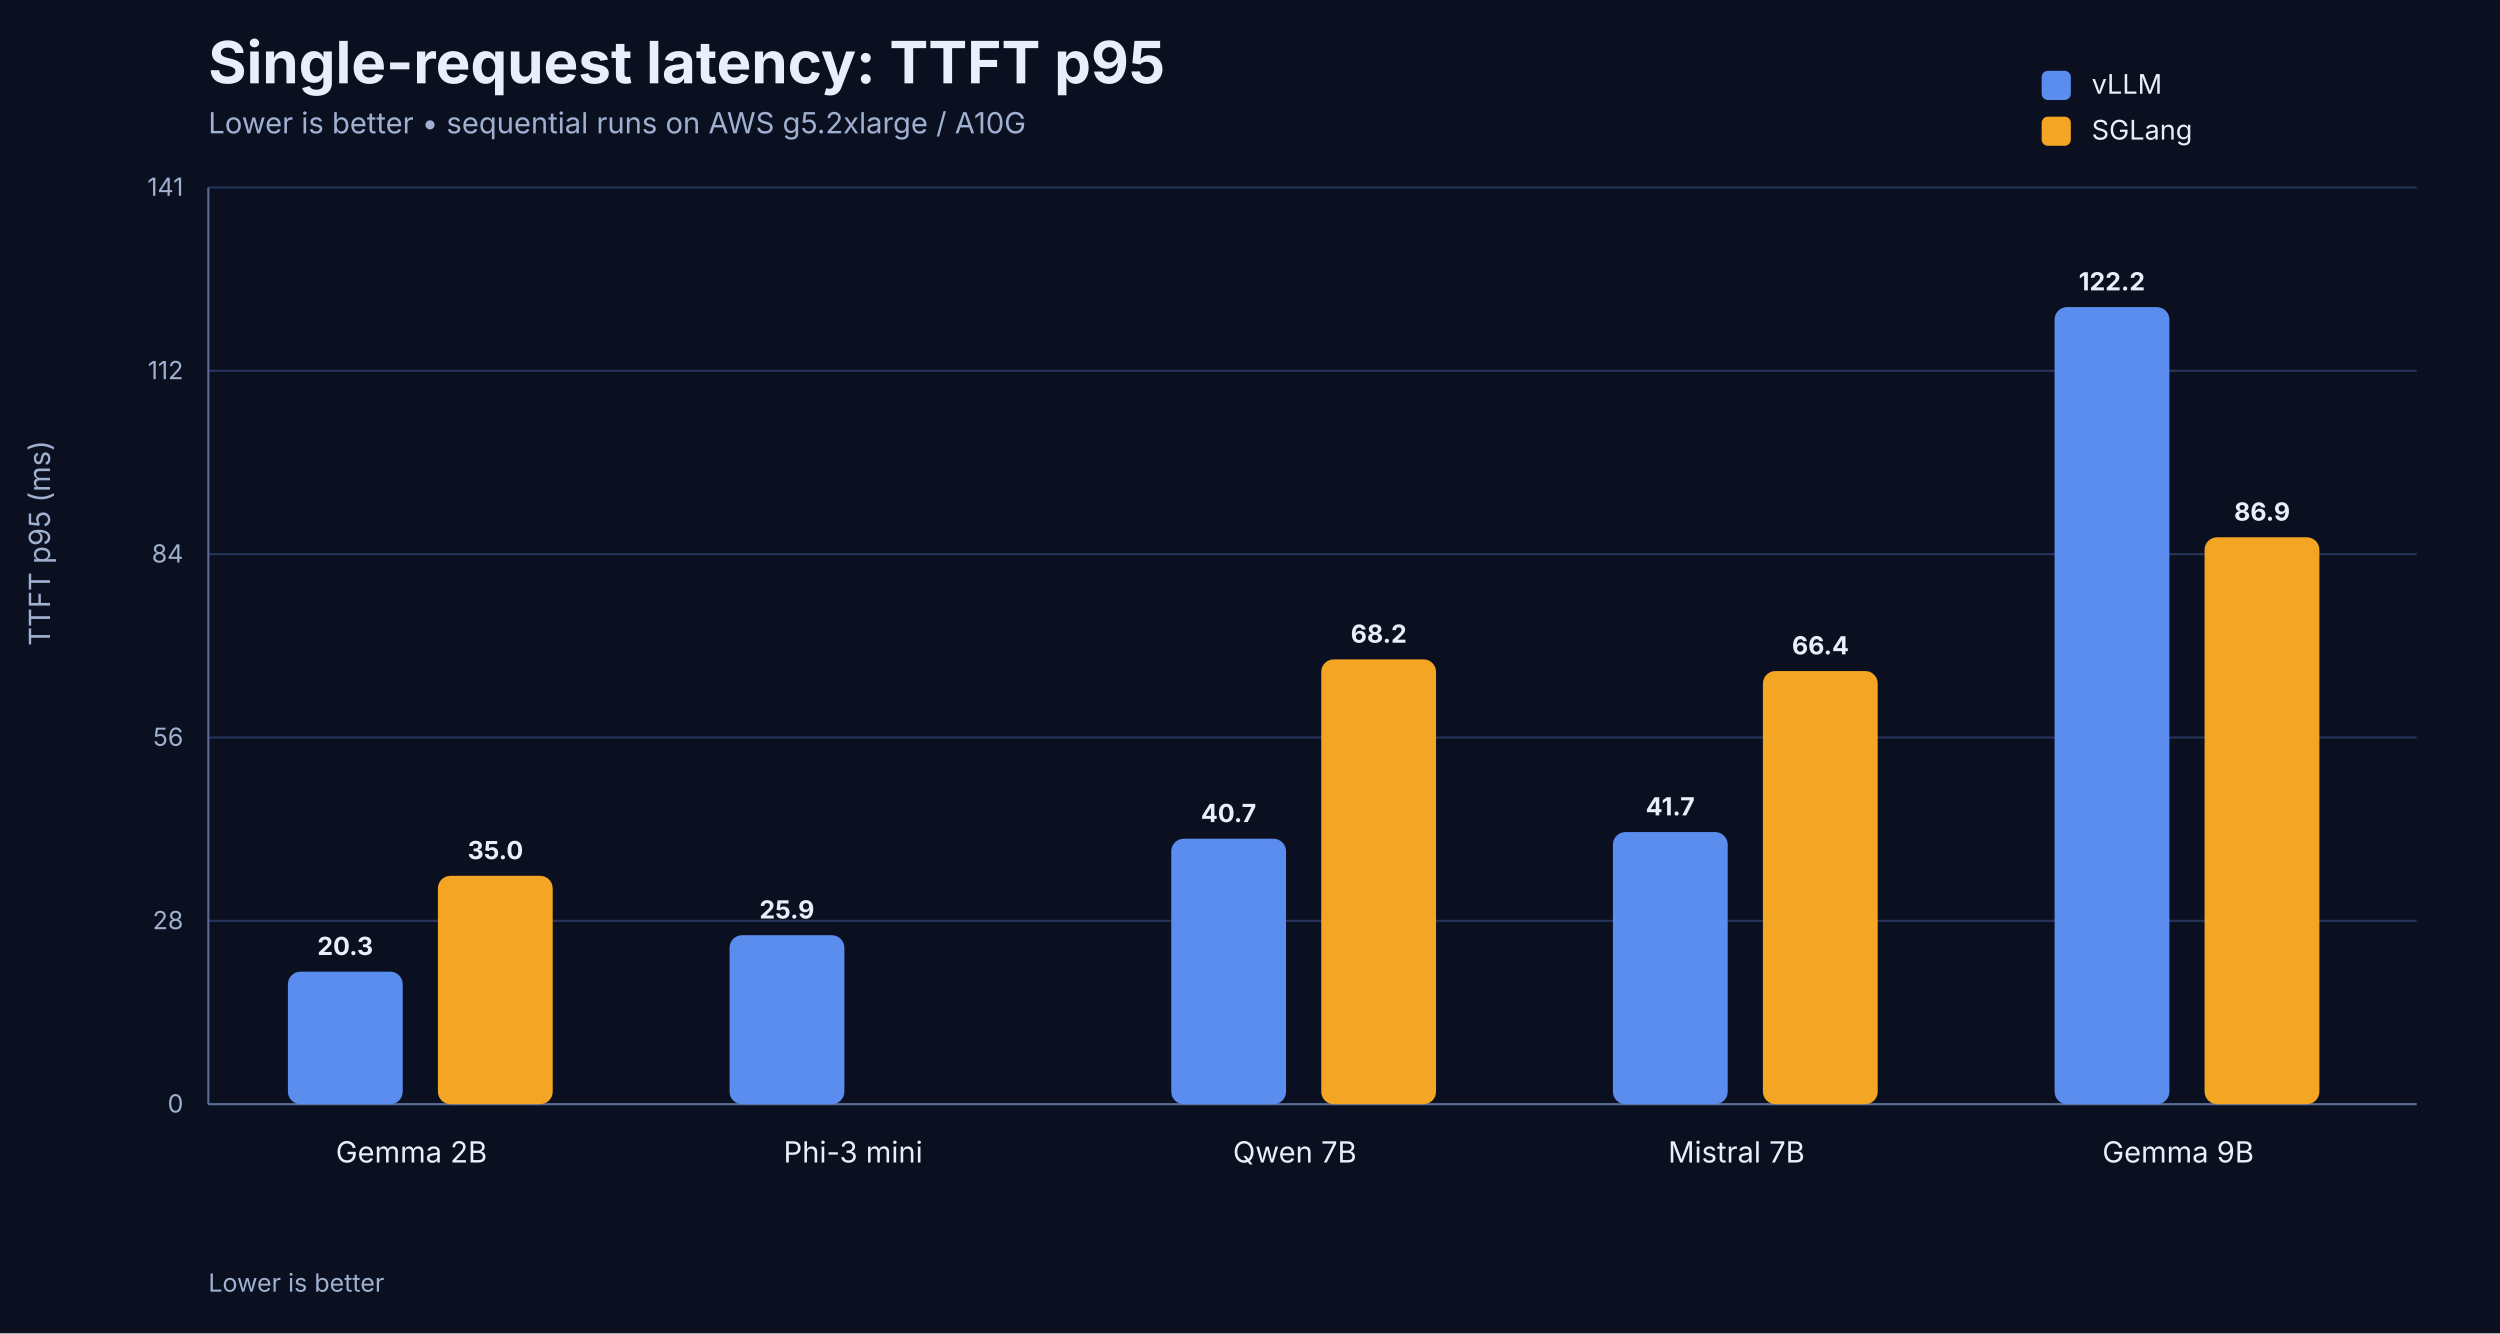
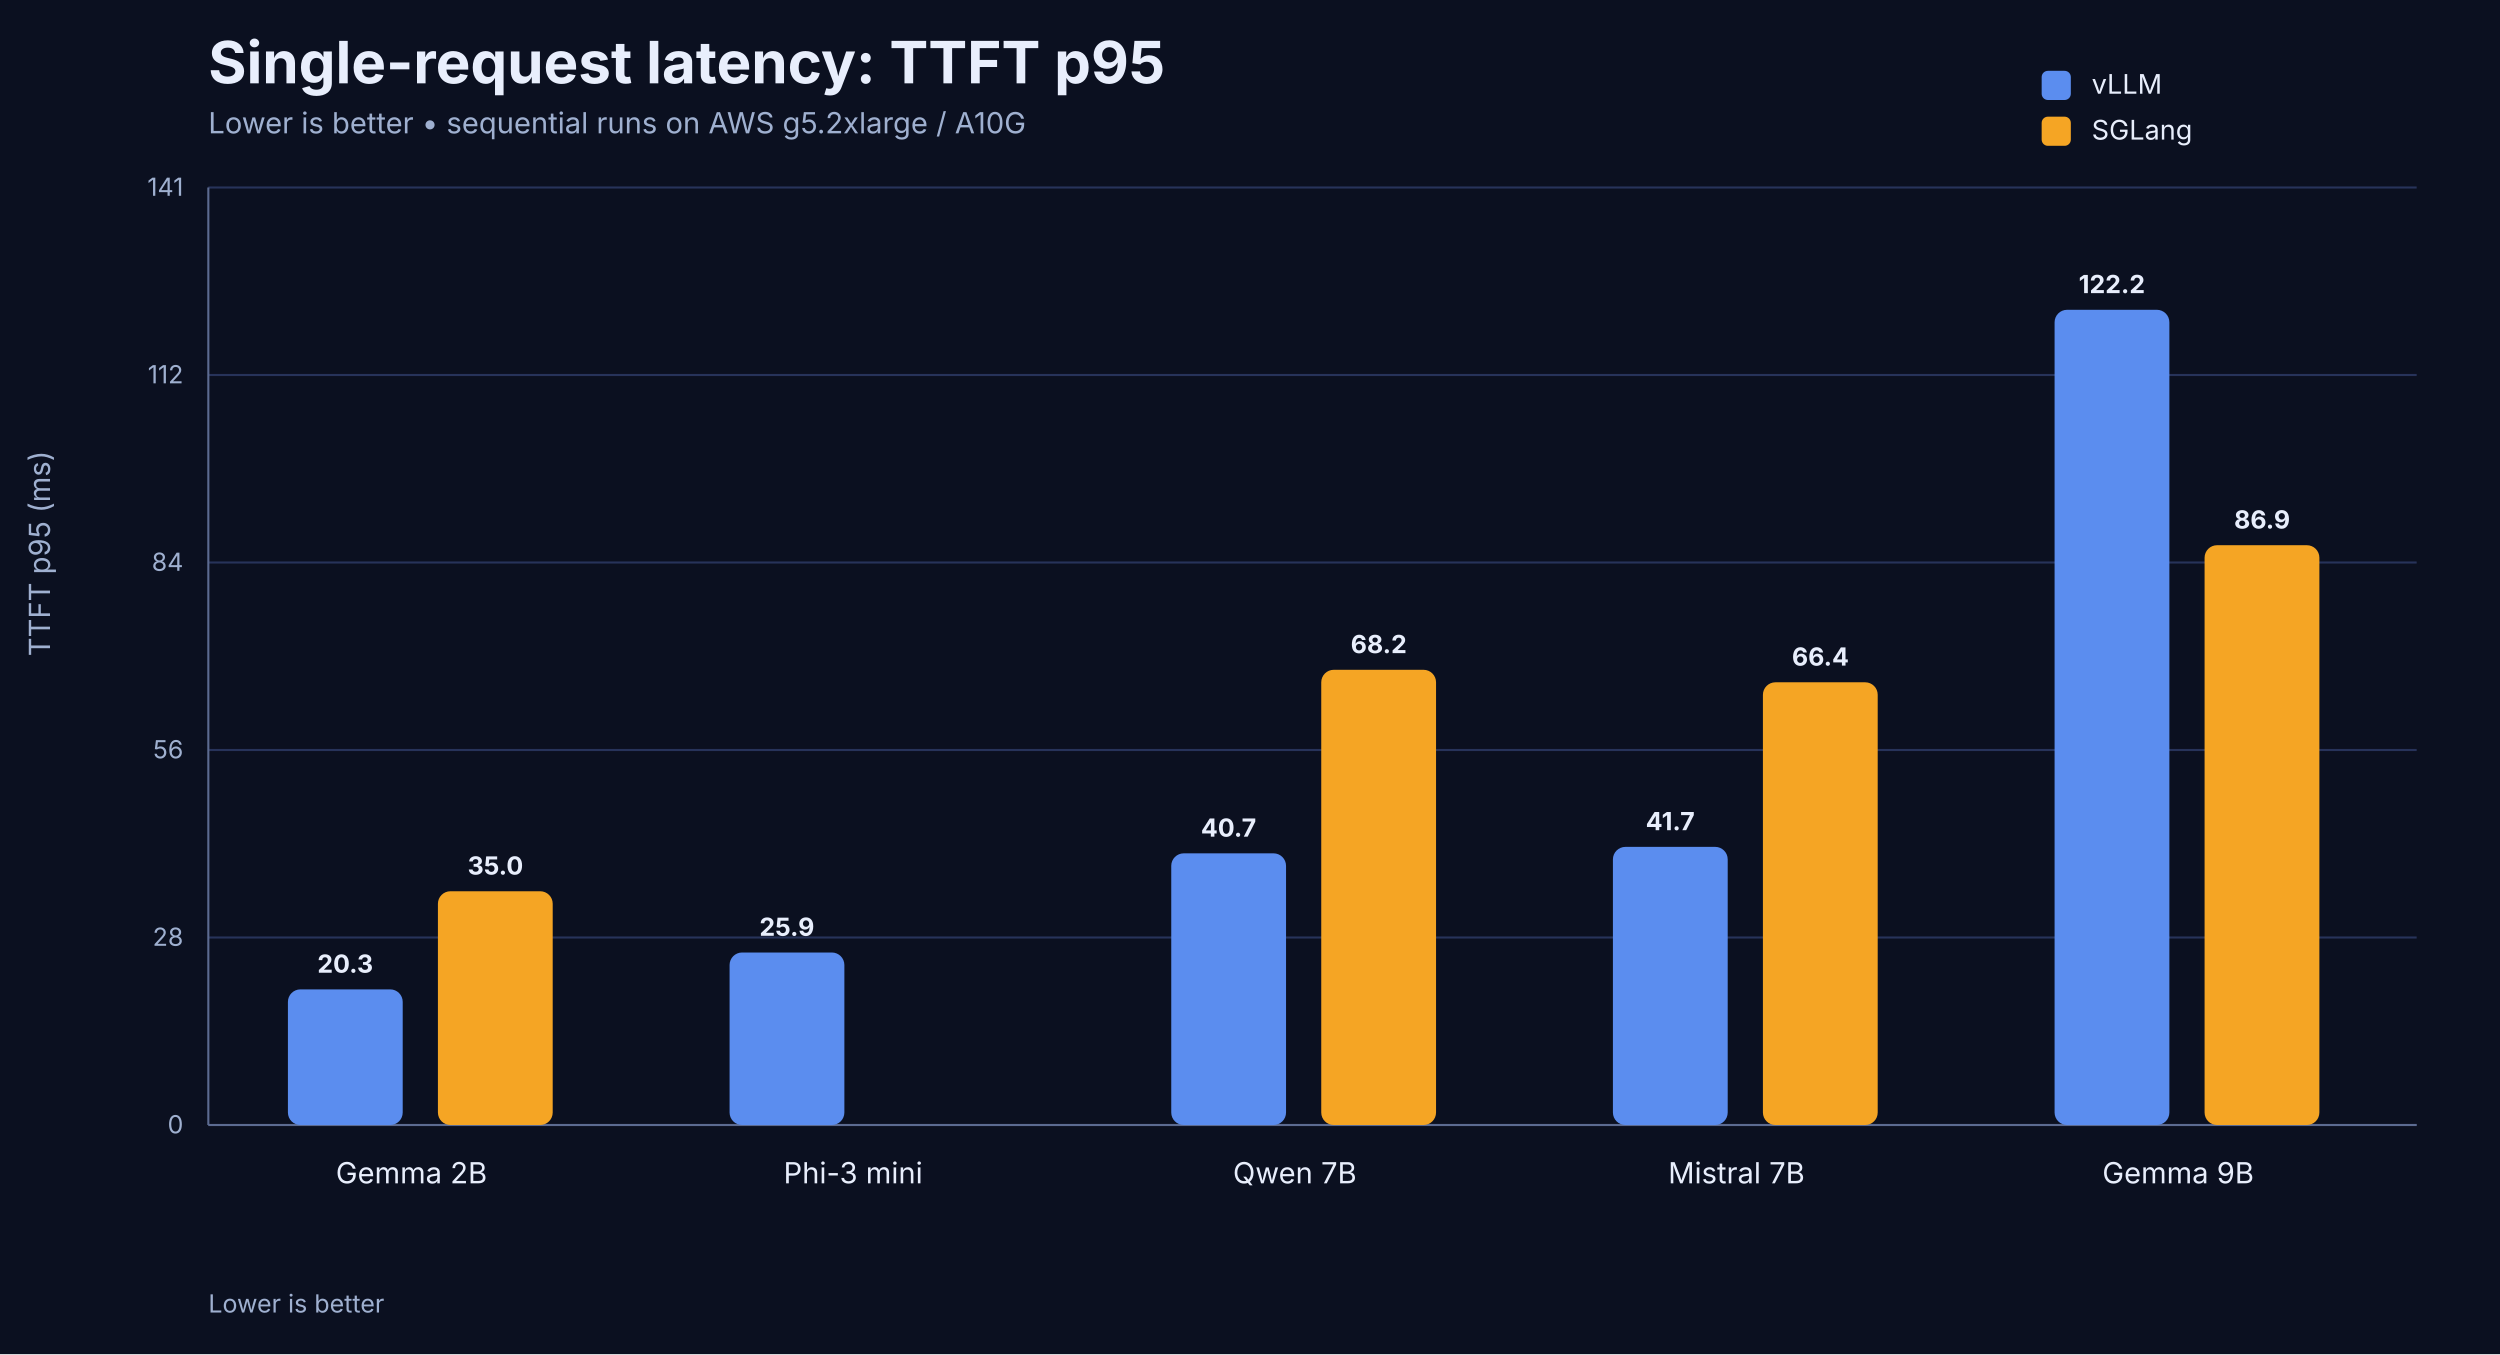
- <svg xmlns="http://www.w3.org/2000/svg" width="1200" height="640" viewBox="0 0 1200 640">
+ <svg xmlns="http://www.w3.org/2000/svg" width="1200" height="650" viewBox="0 0 1200 650">
  <style>text{font-family:system-ui,-apple-system,sans-serif;fill:#e8eefc}.muted{fill:#9fb0d0}.small{font-size:12px}.label{font-size:14px}.title{font-size:28px;font-weight:700}.subtitle{font-size:14px}.axis{stroke:#5c6b91;stroke-width:1}.grid{stroke:#27335a;stroke-width:1}.value{font-size:12px;font-weight:700}.legend{font-size:13px}</style>
-   <rect width="1200" height="640" fill="#0b1020" />
+   <rect width="1200" height="650" fill="#0b1020" />
  <text x="100" y="40" class="title">Single-request latency: TTFT p95</text>
  <text x="100" y="64" class="subtitle muted">Lower is better • sequential runs on AWS g5.2xlarge / A10G</text>
-   <line x1="100" y1="530.0" x2="1160" y2="530.0" class="grid" />
-   <text x="88" y="534.0" text-anchor="end" class="small muted">0</text>
-   <line x1="100" y1="442.0" x2="1160" y2="442.0" class="grid" />
-   <text x="88" y="446.0" text-anchor="end" class="small muted">28</text>
-   <line x1="100" y1="354.0" x2="1160" y2="354.0" class="grid" />
-   <text x="88" y="358.0" text-anchor="end" class="small muted">56</text>
-   <line x1="100" y1="266.0" x2="1160" y2="266.0" class="grid" />
-   <text x="88" y="270.0" text-anchor="end" class="small muted">84</text>
-   <line x1="100" y1="178.0" x2="1160" y2="178.0" class="grid" />
-   <text x="88" y="182.0" text-anchor="end" class="small muted">112</text>
+   <line x1="100" y1="540.0" x2="1160" y2="540.0" class="grid" />
+   <text x="88" y="544.0" text-anchor="end" class="small muted">0</text>
+   <line x1="100" y1="450.0" x2="1160" y2="450.0" class="grid" />
+   <text x="88" y="454.0" text-anchor="end" class="small muted">28</text>
+   <line x1="100" y1="360.0" x2="1160" y2="360.0" class="grid" />
+   <text x="88" y="364.0" text-anchor="end" class="small muted">56</text>
+   <line x1="100" y1="270.0" x2="1160" y2="270.0" class="grid" />
+   <text x="88" y="274.0" text-anchor="end" class="small muted">84</text>
+   <line x1="100" y1="180.0" x2="1160" y2="180.0" class="grid" />
+   <text x="88" y="184.0" text-anchor="end" class="small muted">112</text>
  <line x1="100" y1="90.0" x2="1160" y2="90.0" class="grid" />
  <text x="88" y="94.0" text-anchor="end" class="small muted">141</text>
-   <line x1="100" y1="90" x2="100" y2="530" class="axis" />
-   <line x1="100" y1="530" x2="1160" y2="530" class="axis" />
-   <rect x="138.2" y="466.4" width="55.1" height="63.6" rx="6" fill="#5B8DEF" />
-   <text x="165.7" y="458.4" text-anchor="middle" class="value">20.3</text>
-   <rect x="210.2" y="420.4" width="55.1" height="109.6" rx="6" fill="#F5A524" />
-   <text x="237.8" y="412.4" text-anchor="middle" class="value">35.0</text>
-   <text x="197.5" y="558" text-anchor="middle" class="label">Gemma 2B</text>
-   <rect x="350.2" y="448.9" width="55.1" height="81.1" rx="6" fill="#5B8DEF" />
-   <text x="377.7" y="440.9" text-anchor="middle" class="value">25.9</text>
-   <text x="409.5" y="558" text-anchor="middle" class="label">Phi-3 mini</text>
-   <rect x="562.2" y="402.6" width="55.1" height="127.4" rx="6" fill="#5B8DEF" />
-   <text x="589.7" y="394.6" text-anchor="middle" class="value">40.7</text>
-   <rect x="634.2" y="316.5" width="55.1" height="213.5" rx="6" fill="#F5A524" />
-   <text x="661.8" y="308.5" text-anchor="middle" class="value">68.2</text>
-   <text x="621.5" y="558" text-anchor="middle" class="label">Qwen 7B</text>
-   <rect x="774.2" y="399.4" width="55.1" height="130.6" rx="6" fill="#5B8DEF" />
-   <text x="801.7" y="391.4" text-anchor="middle" class="value">41.7</text>
-   <rect x="846.2" y="322.1" width="55.1" height="207.9" rx="6" fill="#F5A524" />
-   <text x="873.8" y="314.1" text-anchor="middle" class="value">66.4</text>
-   <text x="833.5" y="558" text-anchor="middle" class="label">Mistral 7B</text>
-   <rect x="986.2" y="147.4" width="55.1" height="382.6" rx="6" fill="#5B8DEF" />
-   <text x="1013.7" y="139.4" text-anchor="middle" class="value">122.2</text>
-   <rect x="1058.2" y="257.9" width="55.1" height="272.1" rx="6" fill="#F5A524" />
-   <text x="1085.8" y="249.9" text-anchor="middle" class="value">86.9</text>
-   <text x="1045.5" y="558" text-anchor="middle" class="label">Gemma 9B</text>
+   <line x1="100" y1="90" x2="100" y2="540" class="axis" />
+   <line x1="100" y1="540" x2="1160" y2="540" class="axis" />
+   <rect x="138.2" y="474.9" width="55.1" height="65.1" rx="6" fill="#5B8DEF" />
+   <text x="165.7" y="466.9" text-anchor="middle" class="value">20.3</text>
+   <rect x="210.2" y="427.8" width="55.1" height="112.2" rx="6" fill="#F5A524" />
+   <text x="237.8" y="419.8" text-anchor="middle" class="value">35.0</text>
+   <text x="197.5" y="568" text-anchor="middle" class="label">Gemma 2B</text>
+   <rect x="350.2" y="457.2" width="55.1" height="82.8" rx="6" fill="#5B8DEF" />
+   <text x="377.7" y="449.2" text-anchor="middle" class="value">25.9</text>
+   <text x="409.5" y="568" text-anchor="middle" class="label">Phi-3 mini</text>
+   <rect x="562.2" y="409.6" width="55.1" height="130.4" rx="6" fill="#5B8DEF" />
+   <text x="589.7" y="401.6" text-anchor="middle" class="value">40.7</text>
+   <rect x="634.2" y="321.5" width="55.1" height="218.5" rx="6" fill="#F5A524" />
+   <text x="661.8" y="313.5" text-anchor="middle" class="value">68.2</text>
+   <text x="621.5" y="568" text-anchor="middle" class="label">Qwen 7B</text>
+   <rect x="774.2" y="406.5" width="55.1" height="133.5" rx="6" fill="#5B8DEF" />
+   <text x="801.7" y="398.5" text-anchor="middle" class="value">41.7</text>
+   <rect x="846.2" y="327.5" width="55.1" height="212.5" rx="6" fill="#F5A524" />
+   <text x="873.8" y="319.5" text-anchor="middle" class="value">66.4</text>
+   <text x="833.5" y="568" text-anchor="middle" class="label">Mistral 7B</text>
+   <rect x="986.2" y="148.7" width="55.1" height="391.3" rx="6" fill="#5B8DEF" />
+   <text x="1013.7" y="140.7" text-anchor="middle" class="value">122.2</text>
+   <rect x="1058.2" y="261.7" width="55.1" height="278.3" rx="6" fill="#F5A524" />
+   <text x="1085.8" y="253.7" text-anchor="middle" class="value">86.9</text>
+   <text x="1045.5" y="568" text-anchor="middle" class="label">Gemma 9B</text>
  <rect x="980" y="34" width="14" height="14" rx="3" fill="#5B8DEF" />
  <text x="1004" y="45" class="legend">vLLM</text>
  <rect x="980" y="56" width="14" height="14" rx="3" fill="#F5A524" />
  <text x="1004" y="67" class="legend">SGLang</text>
-   <text x="24" y="310.0" transform="rotate(-90 24 310.0)" class="label muted">TTFT p95 (ms)</text>
-   <text x="100" y="620" class="small muted">Lower is better</text>
+   <text x="24" y="315.0" transform="rotate(-90 24 315.0)" class="label muted">TTFT p95 (ms)</text>
+   <text x="100" y="630" class="small muted">Lower is better</text>
</svg>
